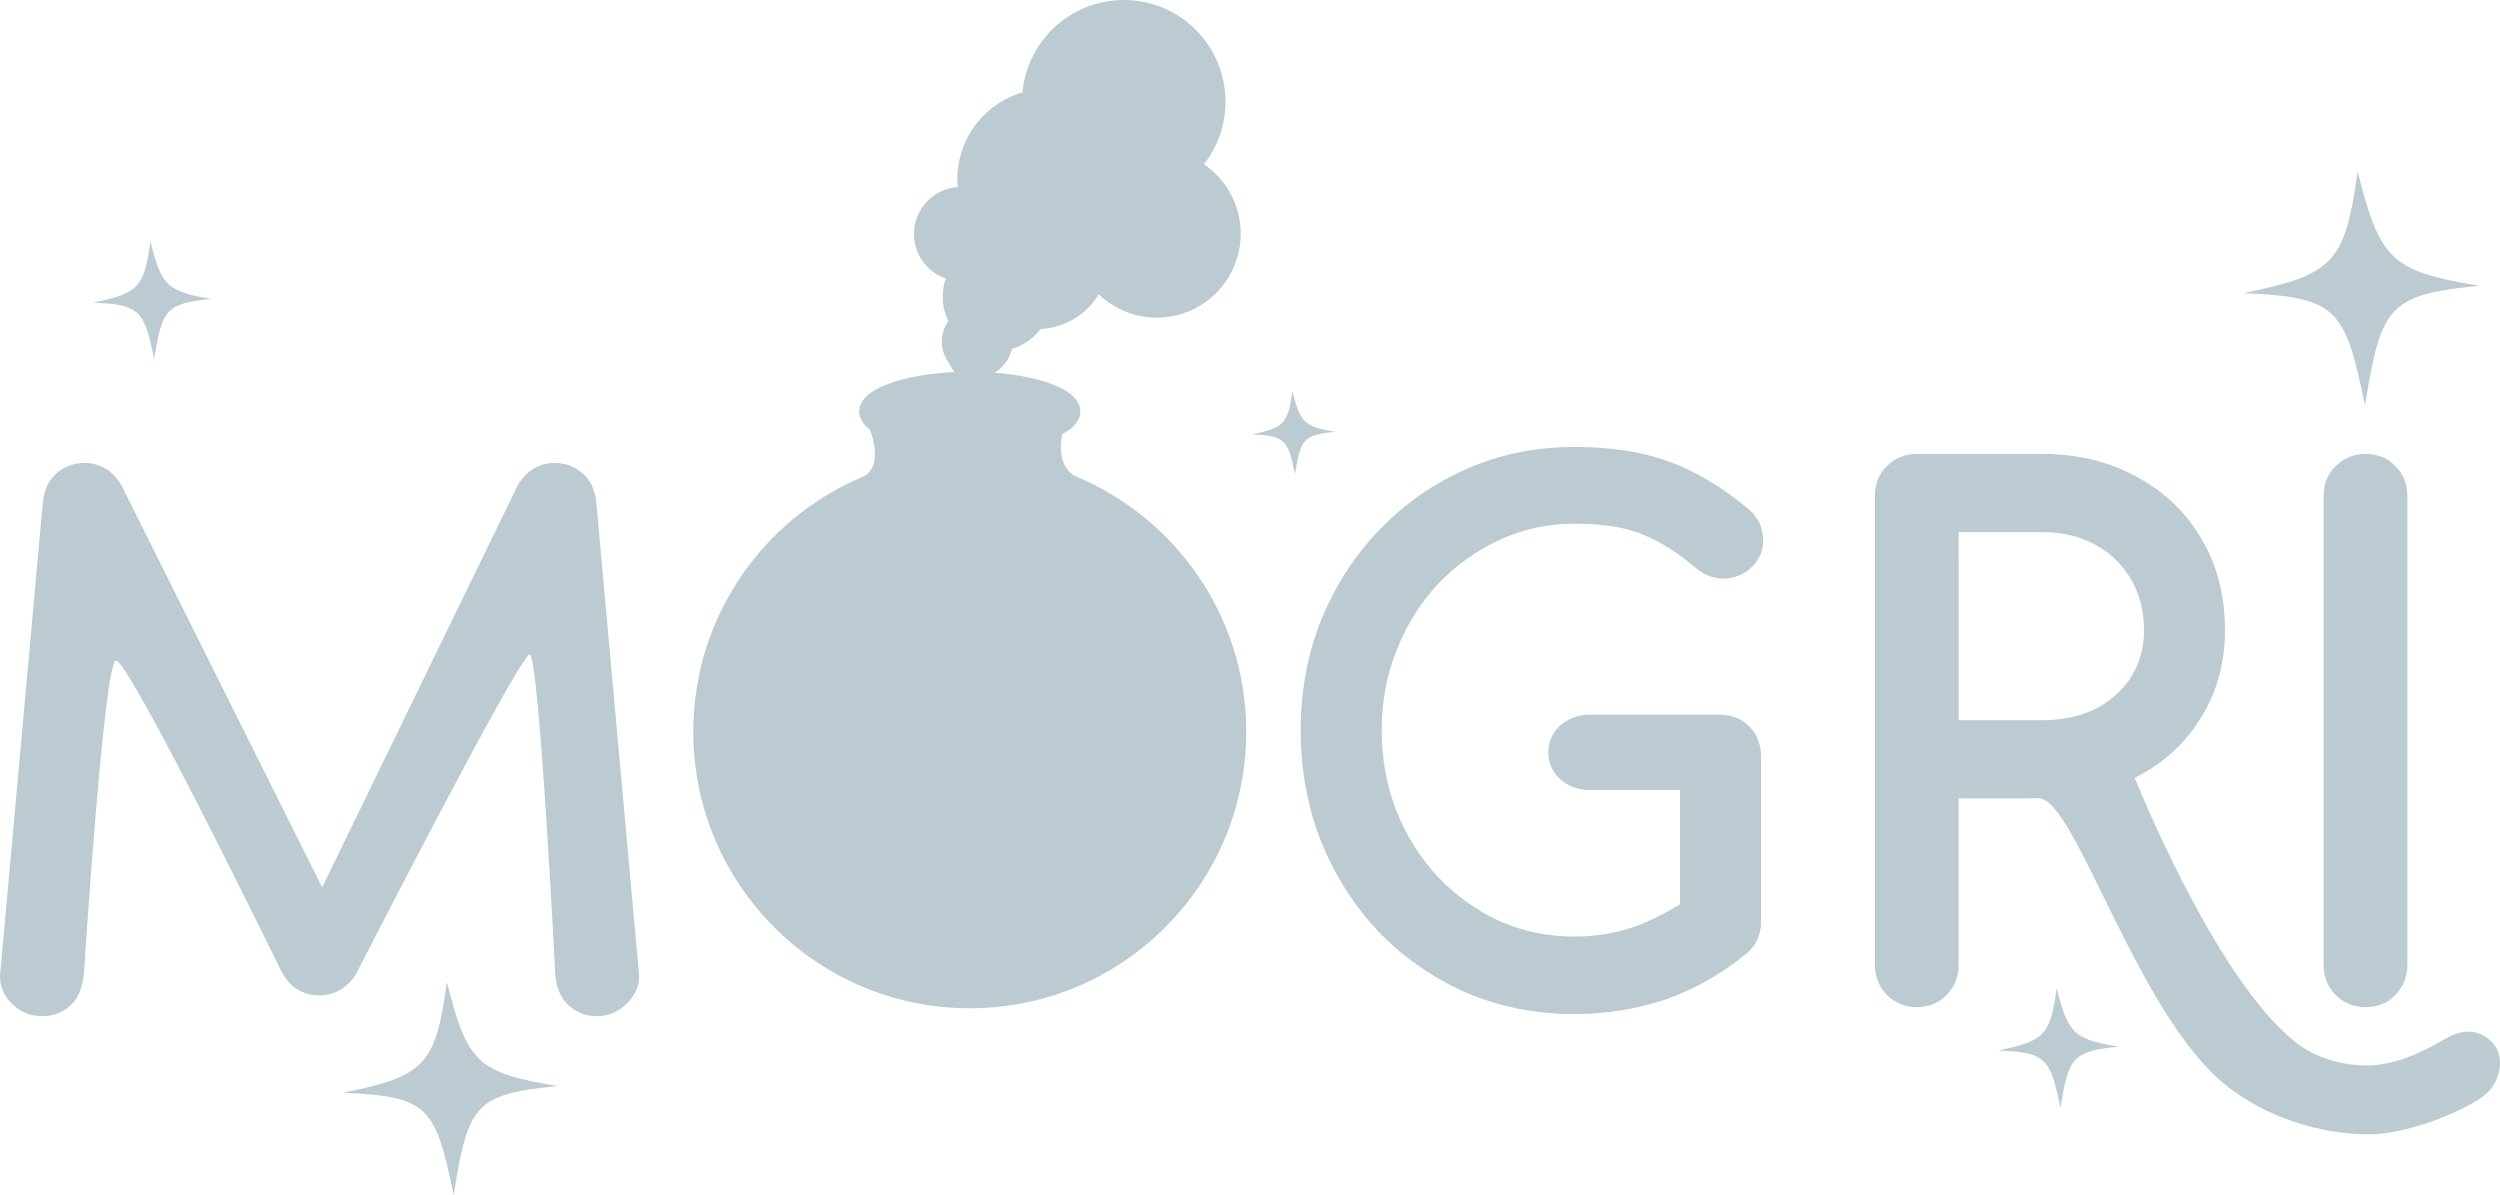
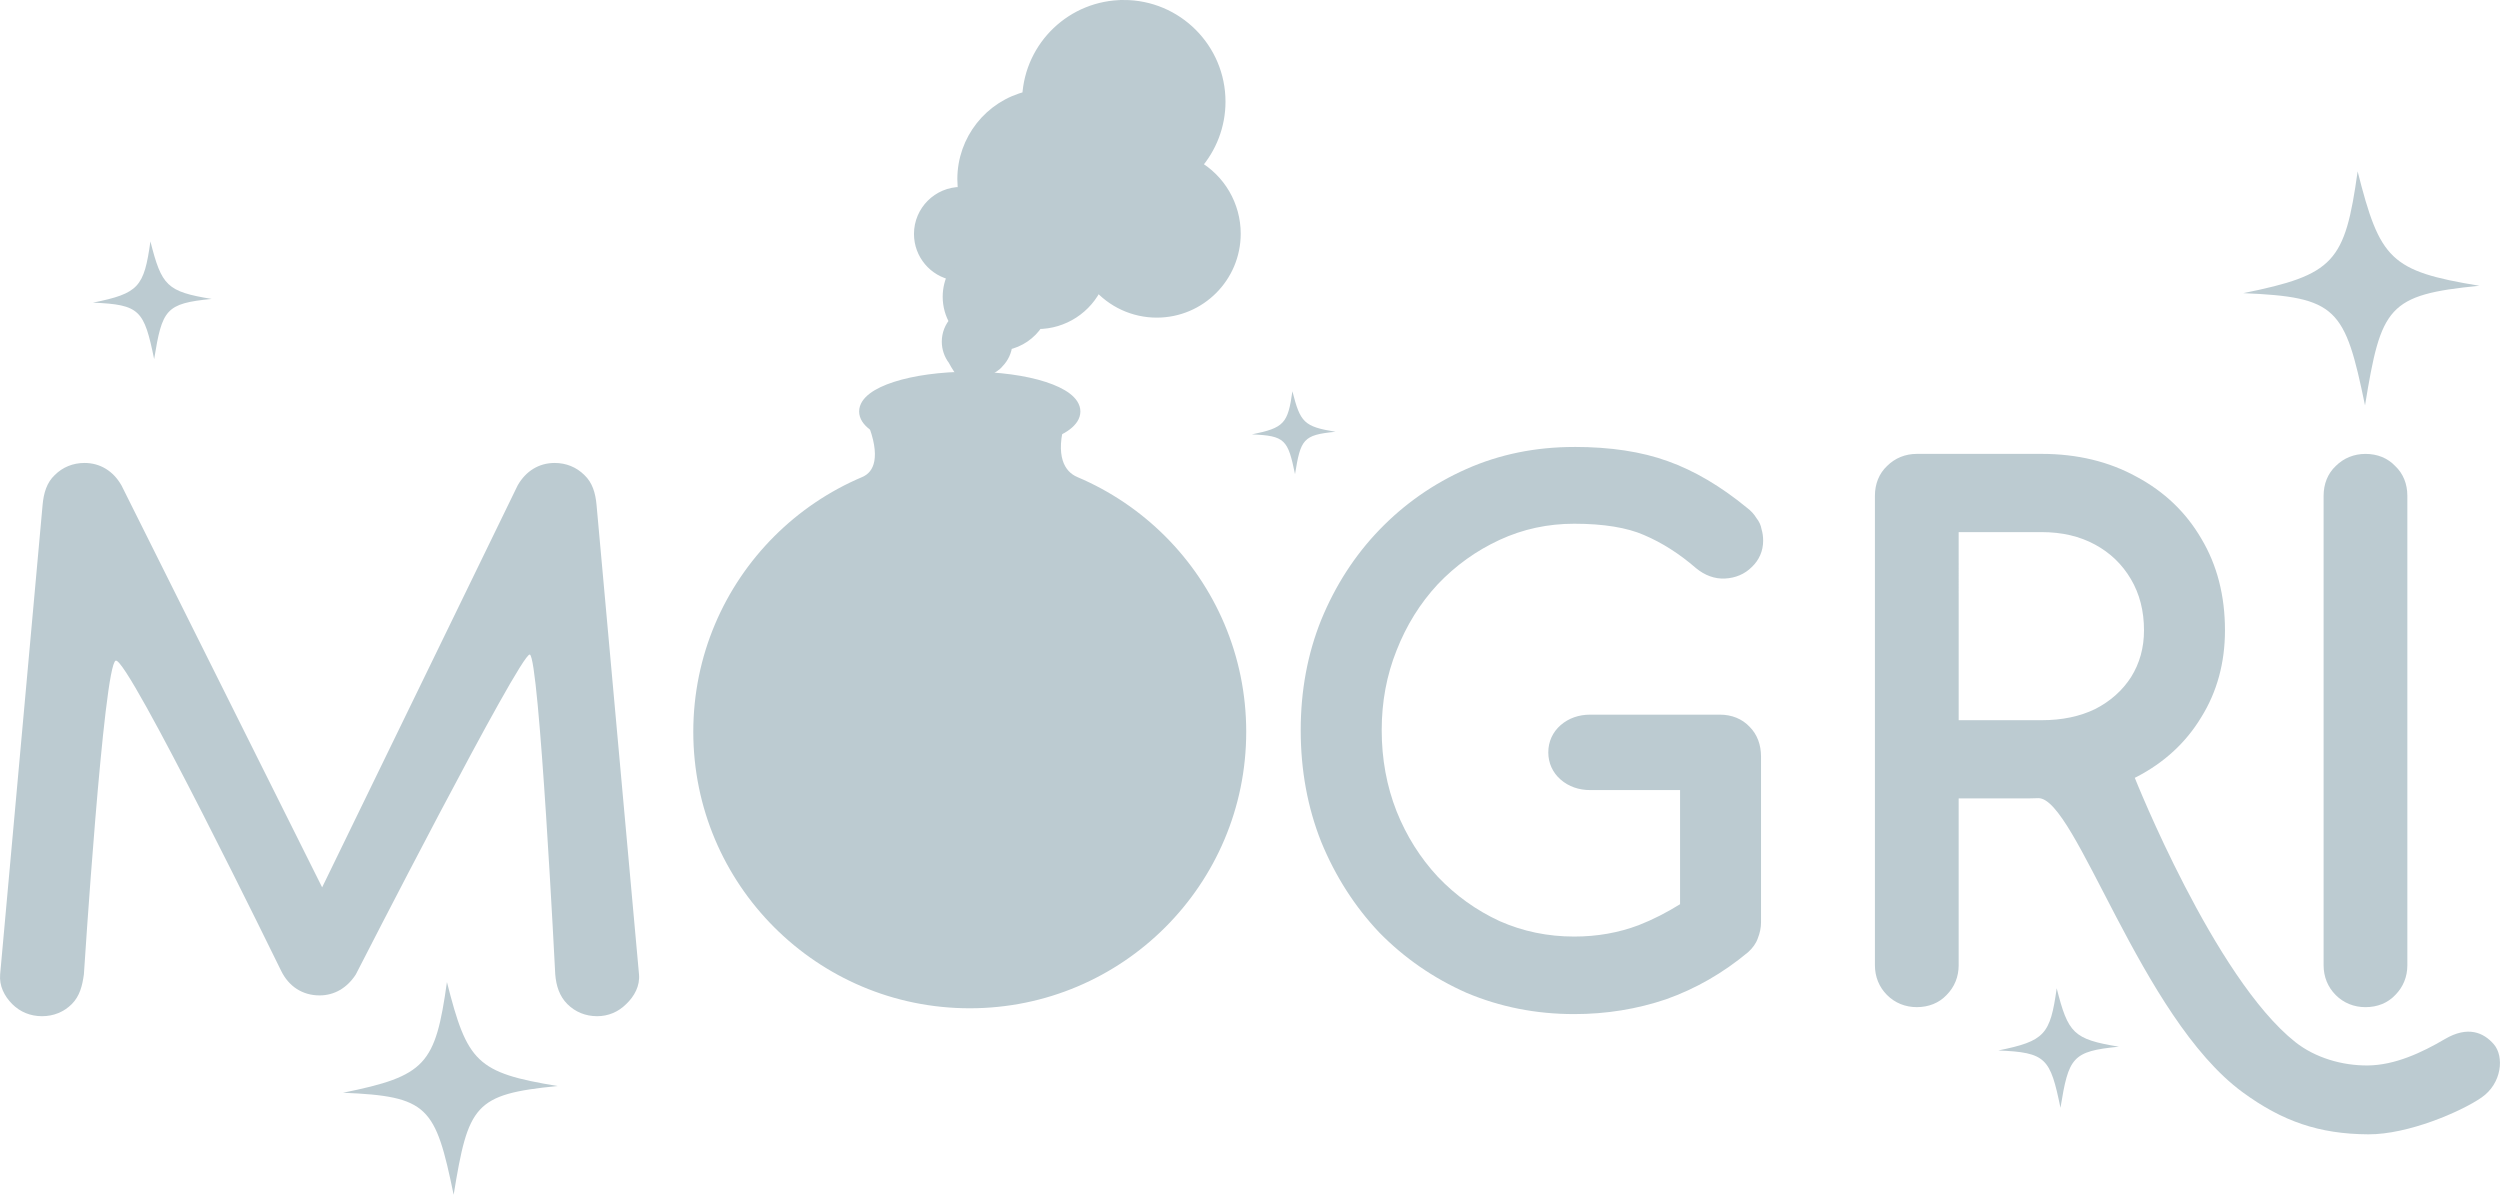
<svg xmlns="http://www.w3.org/2000/svg" width="100pt" height="47.791pt" viewBox="0 0 35.278 16.86" version="1.1" id="svg1">
  <defs id="defs1" />
  <g id="layer1" transform="translate(-702.9979,-48.15417)">
    <g id="g394" transform="matrix(0.1333333,0,0,0.1333333,638.7887,47.53904)">
      <path style="font-weight:bold;font-size:172.861px;line-height:0;font-family:Comfortaa;-inkscape-font-specification:'Comfortaa Bold';text-align:center;letter-spacing:2.735px;word-spacing:0.684px;text-anchor:middle;fill:#bccbd1;fill-opacity:1;stroke-width:13.168;stroke-linecap:round;stroke-linejoin:round" d="m 490.508,53.611 c -1.213,0 -2.303,0.441 -3.142,1.276 -0.851,0.799 -1.177,1.907 -1.29,3.156 l -4.494,49.689 c -0.11,1.211 0.441,2.31 1.281,3.15 0.84,0.84 1.934,1.282 3.151,1.282 1.216,0 2.31,-0.442 3.151,-1.282 0.84,-0.84 1.118,-1.945 1.281,-3.15 0,0 2.1,-32.778 3.37,-33.201 1.271,-0.423 17.496,32.809 17.496,32.809 0.811,1.676 2.269,2.623 4.077,2.623 1.561,0 2.902,-0.786 3.818,-2.188 0.014,-0.021 0.026,-0.043 0.037,-0.066 0,0 17.394,-34.001 18.392,-33.821 0.998,0.18 2.696,33.844 2.696,33.844 0.097,1.213 0.442,2.31 1.282,3.15 0.84,0.84 1.933,1.282 3.15,1.282 1.171,0 2.235,-0.446 3.069,-1.277 0.887,-0.836 1.473,-1.939 1.363,-3.155 l -4.494,-49.689 c -0.113,-1.25 -0.438,-2.357 -1.29,-3.156 -0.839,-0.835 -1.929,-1.276 -3.142,-1.276 -1.66,0 -3.045,0.852 -3.91,2.366 -0.007,0.012 -0.013,0.024 -0.019,0.036 l -20.68,42.514 -21.227,-42.52 c -0.005,-0.01 -0.011,-0.021 -0.017,-0.031 -0.865,-1.514 -2.251,-2.366 -3.91,-2.366 z" id="path384" />
      <path style="font-weight:bold;font-size:172.861px;line-height:0;font-family:Comfortaa;-inkscape-font-specification:'Comfortaa Bold';text-align:center;letter-spacing:2.735px;word-spacing:0.684px;text-anchor:middle;fill:#bccbd1;fill-opacity:1;stroke-width:13.168;stroke-linecap:round;stroke-linejoin:round" d="m 731.92,52.653 c -1.213,0 -2.303,0.441 -3.142,1.276 -0.851,0.799 -1.29,1.902 -1.29,3.156 v 49.689 c 0,1.216 0.441,2.31 1.281,3.151 0.84,0.84 1.934,1.282 3.151,1.282 1.255,0 2.357,-0.439 3.155,-1.29 0.835,-0.839 1.276,-1.929 1.276,-3.142 V 57.085 c 0,-1.251 -0.438,-2.35 -1.285,-3.148 -0.798,-0.846 -1.896,-1.285 -3.147,-1.285 z" id="path385" />
-       <path id="path386" style="font-weight:bold;font-size:172.861px;line-height:0;font-family:Comfortaa;-inkscape-font-specification:'Comfortaa Bold';text-align:center;letter-spacing:2.735px;word-spacing:0.684px;text-anchor:middle;fill:#bccbd1;fill-opacity:1;stroke-width:13.168;stroke-linecap:round;stroke-linejoin:round" d="m 697.644,52.651 h -13.212 c -1.213,0 -2.302,0.441 -3.141,1.276 -0.851,0.799 -1.29,1.901 -1.29,3.156 v 49.69 c 0,1.216 0.442,2.31 1.282,3.15 0.84,0.84 1.933,1.282 3.15,1.282 1.255,0 2.357,-0.439 3.156,-1.29 0.836,-0.839 1.275,-1.93 1.275,-3.142 V 89.113 h 7.432 c 0.342,0 0.678,-0.013 1.014,-0.026 3.957,0 10.433,23.134 20.09,30.586 4.127,3.185 9.608,4.964 14.821,4.992 4.195,0.023 9.782,-2.382 11.97,-3.886 2.188,-1.505 2.416,-4.358 1.322,-5.633 -1.094,-1.276 -2.774,-1.984 -5.194,-0.56 -2.42,1.424 -5.286,2.766 -8.162,2.791 -2.679,0.024 -5.547,-0.805 -7.649,-2.465 -8.567,-6.762 -17.005,-27.98 -17.005,-27.98 0.061,-0.031 0.125,-0.059 0.186,-0.09 2.928,-1.514 5.225,-3.63 6.849,-6.319 1.675,-2.692 2.511,-5.776 2.511,-9.2 0,-3.661 -0.832,-6.912 -2.505,-9.705 l -0.002,-0.004 c -1.62,-2.784 -3.913,-4.973 -6.839,-6.538 -2.936,-1.62 -6.301,-2.427 -10.059,-2.427 z m -8.78,8.279 h 8.78 c 2.166,0 4.038,0.444 5.652,1.32 1.621,0.88 2.876,2.09 3.801,3.661 0.92,1.564 1.382,3.354 1.382,5.414 0,1.853 -0.456,3.488 -1.372,4.955 -0.918,1.421 -2.171,2.54 -3.793,3.375 -1.616,0.783 -3.497,1.182 -5.669,1.182 h -8.78 z" />
+       <path id="path386" style="font-weight:bold;font-size:172.861px;line-height:0;font-family:Comfortaa;-inkscape-font-specification:'Comfortaa Bold';text-align:center;letter-spacing:2.735px;word-spacing:0.684px;text-anchor:middle;fill:#bccbd1;fill-opacity:1;stroke-width:13.168;stroke-linecap:round;stroke-linejoin:round" d="m 697.644,52.651 h -13.212 c -1.213,0 -2.302,0.441 -3.141,1.276 -0.851,0.799 -1.29,1.901 -1.29,3.156 v 49.69 c 0,1.216 0.442,2.31 1.282,3.15 0.84,0.84 1.933,1.282 3.15,1.282 1.255,0 2.357,-0.439 3.156,-1.29 0.836,-0.839 1.275,-1.93 1.275,-3.142 V 89.113 h 7.432 c 0.342,0 0.678,-0.013 1.014,-0.026 3.957,0 10.825,23.218 21.598,31.117 4.204,3.083 8.1,4.433 13.313,4.462 4.195,0.023 9.782,-2.382 11.97,-3.886 2.188,-1.505 2.416,-4.358 1.322,-5.633 -1.094,-1.276 -2.774,-1.984 -5.194,-0.56 -2.42,1.424 -5.286,2.766 -8.162,2.791 -2.679,0.024 -5.547,-0.805 -7.649,-2.465 -8.567,-6.762 -17.005,-27.98 -17.005,-27.98 0.061,-0.031 0.125,-0.059 0.186,-0.09 2.928,-1.514 5.225,-3.63 6.849,-6.319 1.675,-2.692 2.511,-5.776 2.511,-9.2 0,-3.661 -0.832,-6.912 -2.505,-9.705 l -0.002,-0.004 c -1.62,-2.784 -3.913,-4.973 -6.839,-6.538 -2.936,-1.62 -6.301,-2.427 -10.059,-2.427 z m -8.78,8.279 h 8.78 c 2.166,0 4.038,0.444 5.652,1.32 1.621,0.88 2.876,2.09 3.801,3.661 0.92,1.564 1.382,3.354 1.382,5.414 0,1.853 -0.456,3.488 -1.372,4.955 -0.918,1.421 -2.171,2.54 -3.793,3.375 -1.616,0.783 -3.497,1.182 -5.669,1.182 h -8.78 z" />
      <path style="font-weight:bold;font-size:172.861px;line-height:0;font-family:Comfortaa;-inkscape-font-specification:'Comfortaa Bold';text-align:center;letter-spacing:2.735px;word-spacing:0.684px;text-anchor:middle;fill:#bccbd1;fill-opacity:1;stroke-width:13.168;stroke-linecap:round;stroke-linejoin:round" d="m 648.176,51.919 c -4.09,0 -7.899,0.776 -11.405,2.329 -3.496,1.548 -6.575,3.7 -9.222,6.447 v 0 c -2.599,2.699 -4.65,5.875 -6.145,9.514 -4.2e-4,0 -10e-4,0.004 -0.002,0.004 -1.45,3.6 -2.173,7.499 -2.173,11.68 0,4.229 0.723,8.176 2.172,11.824 8.5e-4,0 0.002,0.004 0.003,0.007 1.495,3.637 3.544,6.837 6.141,9.584 0.003,0.004 0.005,0.006 0.008,0.008 2.647,2.697 5.724,4.823 9.218,6.37 0.003,0 0.006,0.004 0.009,0.004 3.551,1.501 7.357,2.251 11.396,2.251 3.391,0 6.64,-0.525 9.738,-1.574 0.003,0 0.006,0 0.008,-0.004 3.103,-1.101 5.983,-2.754 8.628,-4.95 0.005,-0.005 0.011,-0.009 0.016,-0.014 0.495,-0.44 0.856,-0.939 1.046,-1.494 0.218,-0.55 0.335,-1.115 0.335,-1.681 V 84.681 c 0,-1.247 -0.404,-2.339 -1.203,-3.142 -0.799,-0.851 -1.9,-1.29 -3.155,-1.29 h -13.725 c -1.198,0 -2.272,0.372 -3.118,1.105 -0.852,0.738 -1.314,1.754 -1.314,2.887 0,1.133 0.462,2.148 1.314,2.886 0.846,0.733 1.92,1.105 3.118,1.105 h 9.514 v 12.08 c -1.417,0.881 -2.872,1.627 -4.375,2.216 -2.129,0.804 -4.4,1.207 -6.826,1.207 -2.805,0 -5.428,-0.544 -7.892,-1.633 -2.471,-1.141 -4.653,-2.706 -6.556,-4.703 l -0.002,-0.004 c -1.855,-1.999 -3.306,-4.302 -4.355,-6.926 -1.046,-2.665 -1.571,-5.52 -1.571,-8.58 0,-3.011 0.524,-5.816 1.571,-8.432 2.8e-4,0 4.2e-4,-0.004 8.5e-4,-0.004 1.05,-2.673 2.501,-5 4.355,-6.997 8.5e-4,0 8.5e-4,0 0.002,-0.004 1.904,-1.998 4.087,-3.563 6.56,-4.705 2.464,-1.137 5.086,-1.704 7.889,-1.704 3.127,0 5.594,0.414 7.387,1.196 0.002,0 0.003,0 0.005,0.004 1.892,0.804 3.722,1.966 5.49,3.496 0.003,0.004 0.007,0.007 0.011,0.01 0.924,0.761 1.976,1.151 3.066,1.094 1.101,-0.055 2.076,-0.465 2.817,-1.203 0.788,-0.737 1.216,-1.713 1.216,-2.789 0,-0.457 -0.056,-0.855 -0.168,-1.219 -0.068,-0.432 -0.26,-0.836 -0.542,-1.187 -0.244,-0.408 -0.577,-0.772 -1.001,-1.091 -2.777,-2.279 -5.571,-3.929 -8.383,-4.934 h -0.003 c -2.777,-1.009 -6.075,-1.505 -9.894,-1.505 z" id="path387" />
      <path id="path388" style="fill:#bccbd1;fill-opacity:1;stroke:#bccbd1;stroke-width:1.274;stroke-linecap:round;stroke-linejoin:round;stroke-dasharray:none;stroke-opacity:1" d="m 593.752,48.838 c -1.275,4.068 -0.121,6.129 1.591,6.853 3.424,1.448 6.508,3.544 9.098,6.134 5.18,5.18 8.384,12.336 8.384,20.24 0,15.808 -12.815,28.624 -28.623,28.624 -15.808,0 -28.623,-12.815 -28.623,-28.624 0,-7.904 3.204,-15.06 8.384,-20.24 2.59,-2.59 5.674,-4.686 9.098,-6.134 1.712,-0.724 2.443,-2.822 0.879,-6.647" />
      <ellipse style="fill:#bccbd1;fill-opacity:1;stroke:#bccbd1;stroke-width:1.274;stroke-linecap:round;stroke-linejoin:round;stroke-dasharray:none;stroke-opacity:1" id="ellipse388" ry="3.571" rx="11.071" cy="48.163" cx="584.202" />
      <path id="path389" style="fill:#bccbd1;fill-opacity:1;stroke:#bccbd1;stroke-width:1.219;stroke-linecap:round;stroke-linejoin:miter;stroke-dasharray:none;stroke-opacity:1" d="m 600.502,5.223 a 10.156,10.156 0 0 0 -10.143,9.648 8.947,8.947 0 0 0 -6.862,8.701 8.947,8.947 0 0 0 0.118,1.449 4.368,4.368 0 0 0 -0.338,-0.013 4.368,4.368 0 0 0 -4.369,4.368 4.368,4.368 0 0 0 3.607,4.301 5.128,5.128 0 0 0 -0.568,2.346 5.128,5.128 0 0 0 0.727,2.632 3.134,3.134 0 0 0 -0.822,2.116 3.134,3.134 0 0 0 0.644,1.903 c 0.647,1.274 1.789,2.297 2.006,4.789 0,0 1.01,-0.618 1.33,-1.515 0.15,-0.42 0.219,-1.325 0.172,-2.042 0.323,-0.287 0.912,-0.531 1.222,-0.944 a 3.134,3.134 0 0 0 0.881,-1.916 5.128,5.128 0 0 0 3.259,-2.216 6.933,6.933 0 0 0 0.003,0 6.933,6.933 0 0 0 6.332,-4.11 8.276,8.276 0 0 0 6.293,2.901 8.276,8.276 0 0 0 8.276,-8.276 8.276,8.276 0 0 0 -4.195,-7.2 10.156,10.156 0 0 0 2.584,-6.768 10.156,10.156 0 0 0 -10.156,-10.156 z" />
      <path id="path390" style="fill:#bccbd1;fill-opacity:1;stroke-width:0.347;stroke-linecap:round" d="m 743.974,34.858 c -9.713,0.952 -10.396,2.219 -12.103,12.66 -2.126,-10.307 -2.967,-11.468 -12.885,-11.878 9.636,-1.953 10.757,-3.258 12.103,-12.885 2.364,9.326 3.446,10.556 12.885,12.103 z" />
      <path id="path391" style="fill:#bccbd1;fill-opacity:1;stroke-width:0.316;stroke-linecap:round" d="m 540.58,119.555 c -8.828,0.865 -9.449,2.017 -11.001,11.507 -1.932,-9.369 -2.697,-10.423 -11.711,-10.797 8.758,-1.775 9.777,-2.961 11.001,-11.711 2.149,8.476 3.132,9.595 11.711,11.001 z" />
      <path id="path392" style="fill:#bccbd1;fill-opacity:1;stroke-width:0.175;stroke-linecap:round" d="m 503.968,36.252 c -4.885,0.479 -5.229,1.116 -6.087,6.367 -1.069,-5.184 -1.492,-5.768 -6.481,-5.974 4.846,-0.982 5.41,-1.639 6.087,-6.481 1.189,4.69 1.733,5.31 6.481,6.087 z" />
      <path id="path393" style="fill:#bccbd1;fill-opacity:1;stroke-width:0.177;stroke-linecap:round" d="m 705.821,115.391 c -4.961,0.486 -5.31,1.133 -6.182,6.466 -1.086,-5.264 -1.515,-5.857 -6.581,-6.067 4.921,-0.998 5.494,-1.664 6.182,-6.581 1.208,4.763 1.76,5.392 6.581,6.182 z" />
      <path id="path394" style="fill:#bccbd1;fill-opacity:1;stroke-width:0.123;stroke-linecap:round" d="m 622.913,50.31 c -3.441,0.337 -3.683,0.786 -4.287,4.485 -0.753,-3.651 -1.051,-4.062 -4.564,-4.208 3.413,-0.692 3.81,-1.154 4.287,-4.564 0.838,3.304 1.221,3.74 4.564,4.287 z" />
    </g>
  </g>
</svg>
